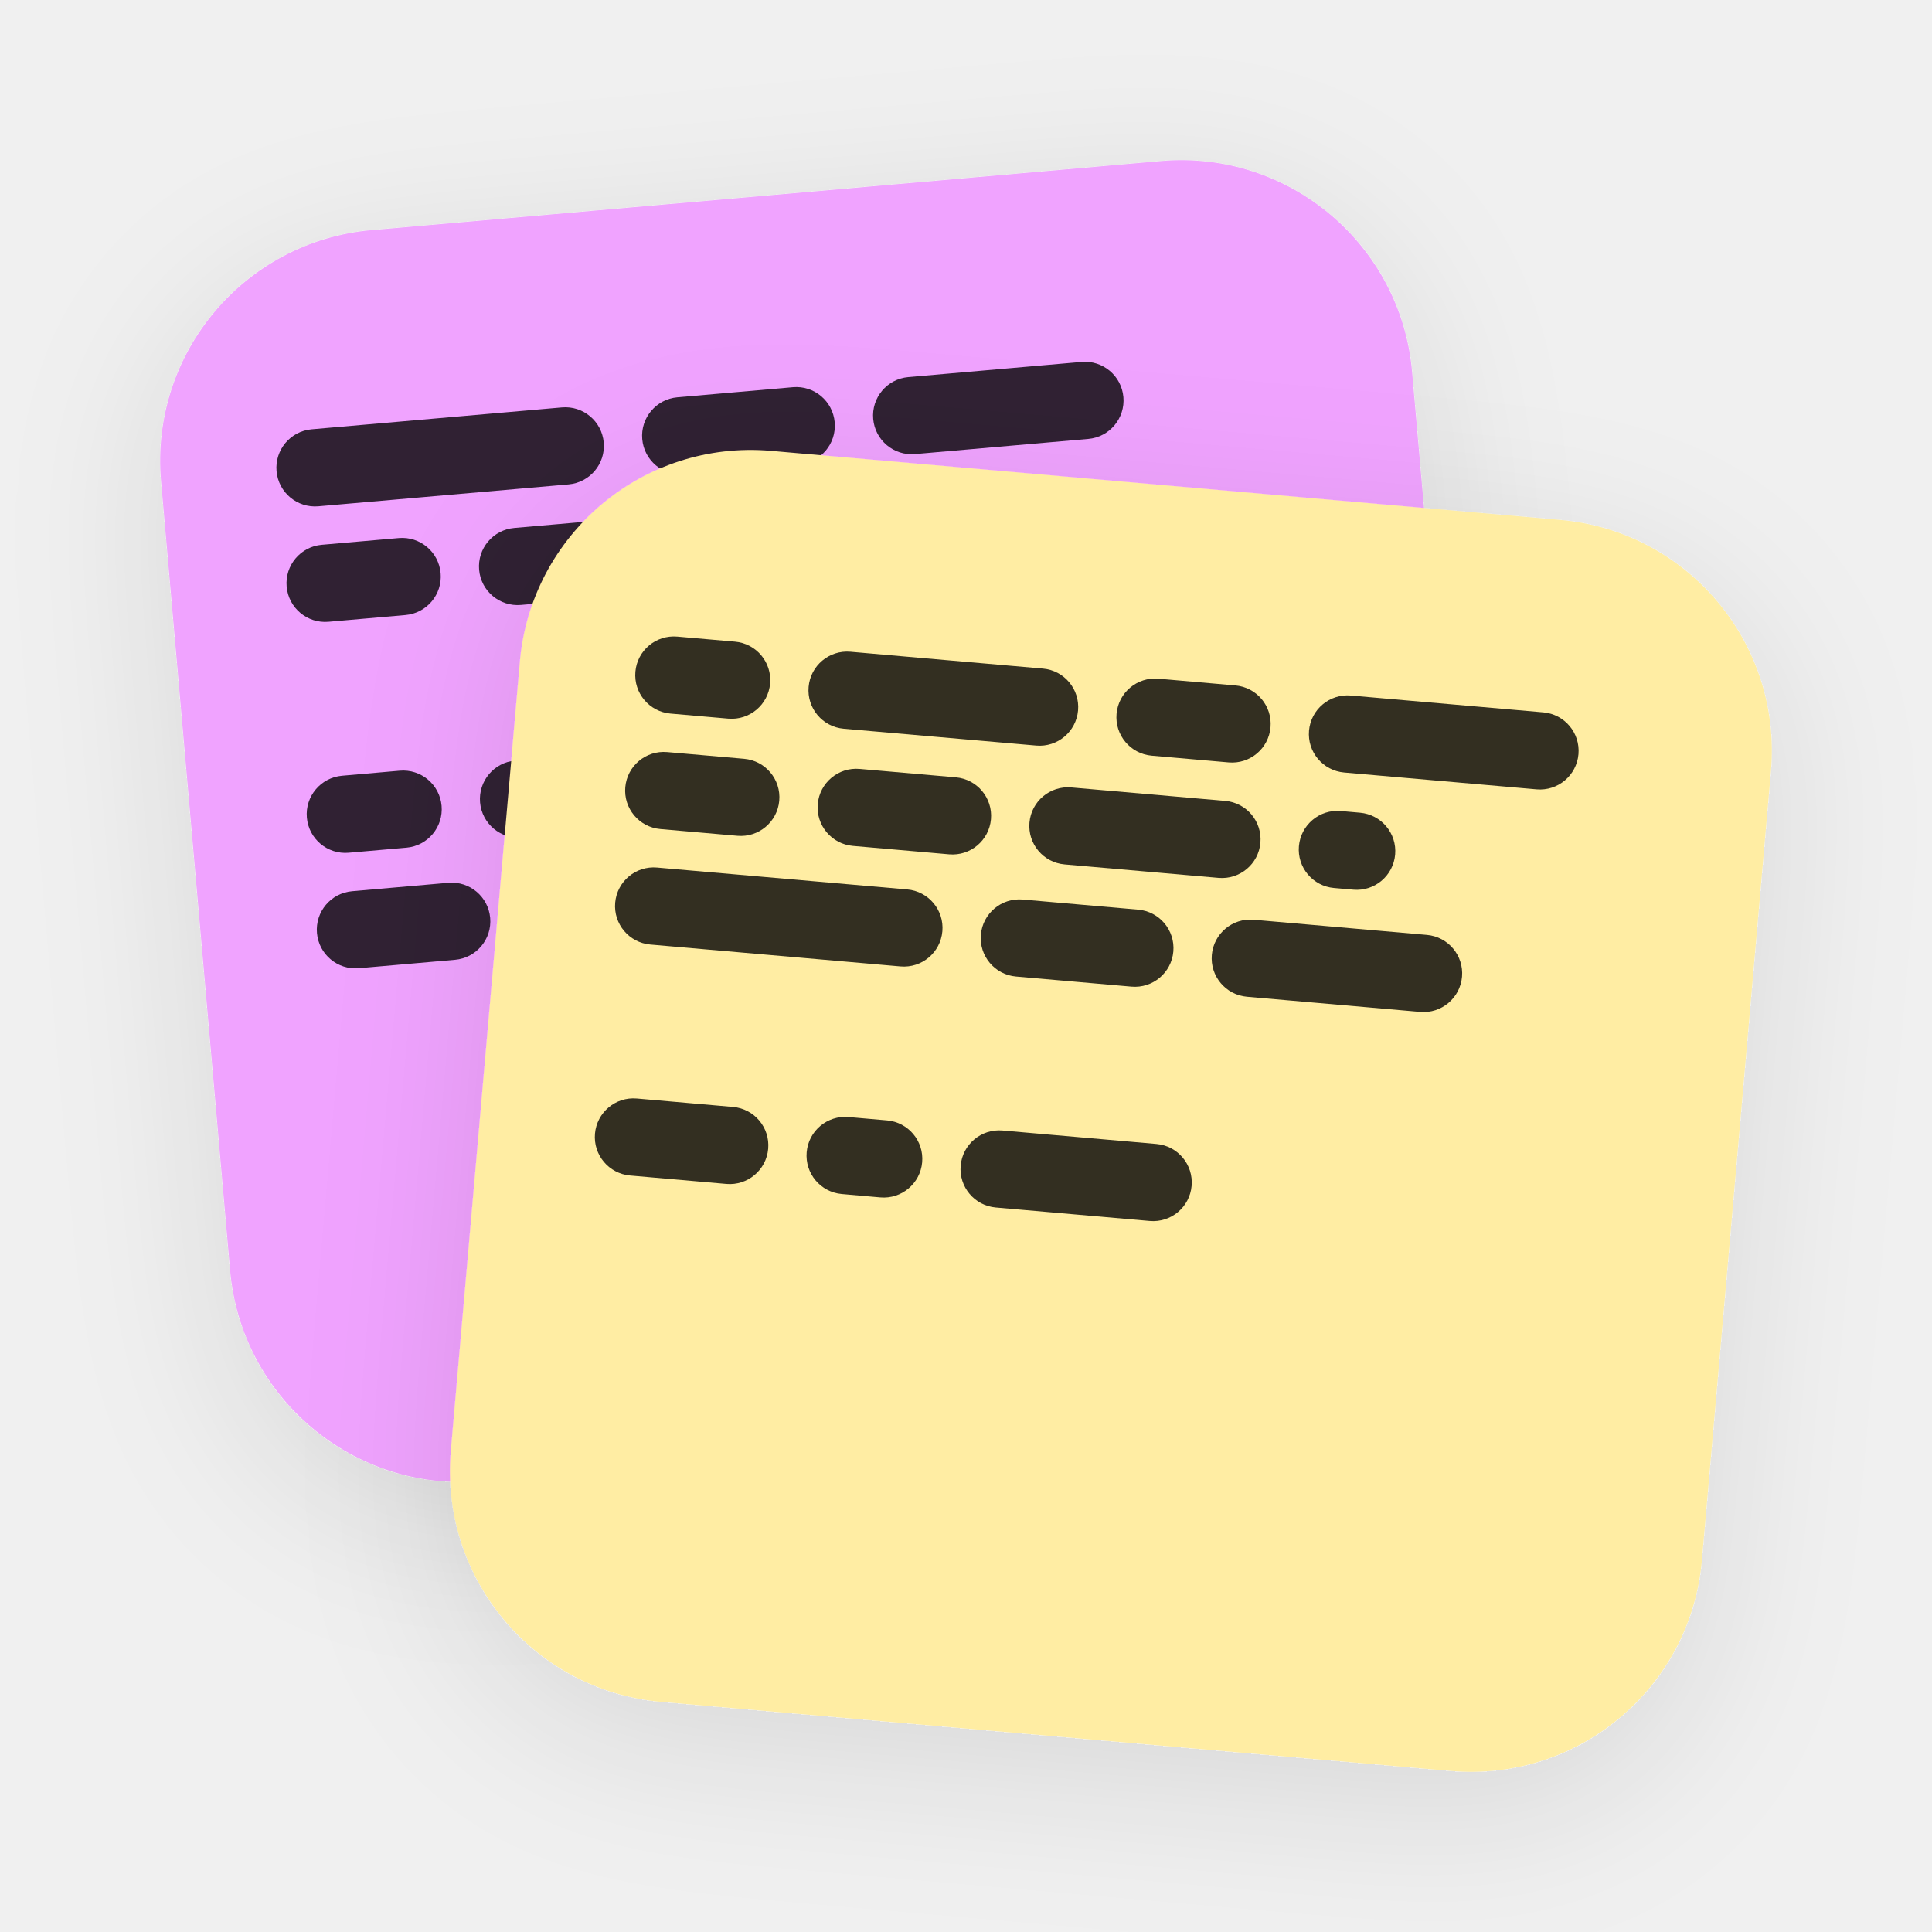
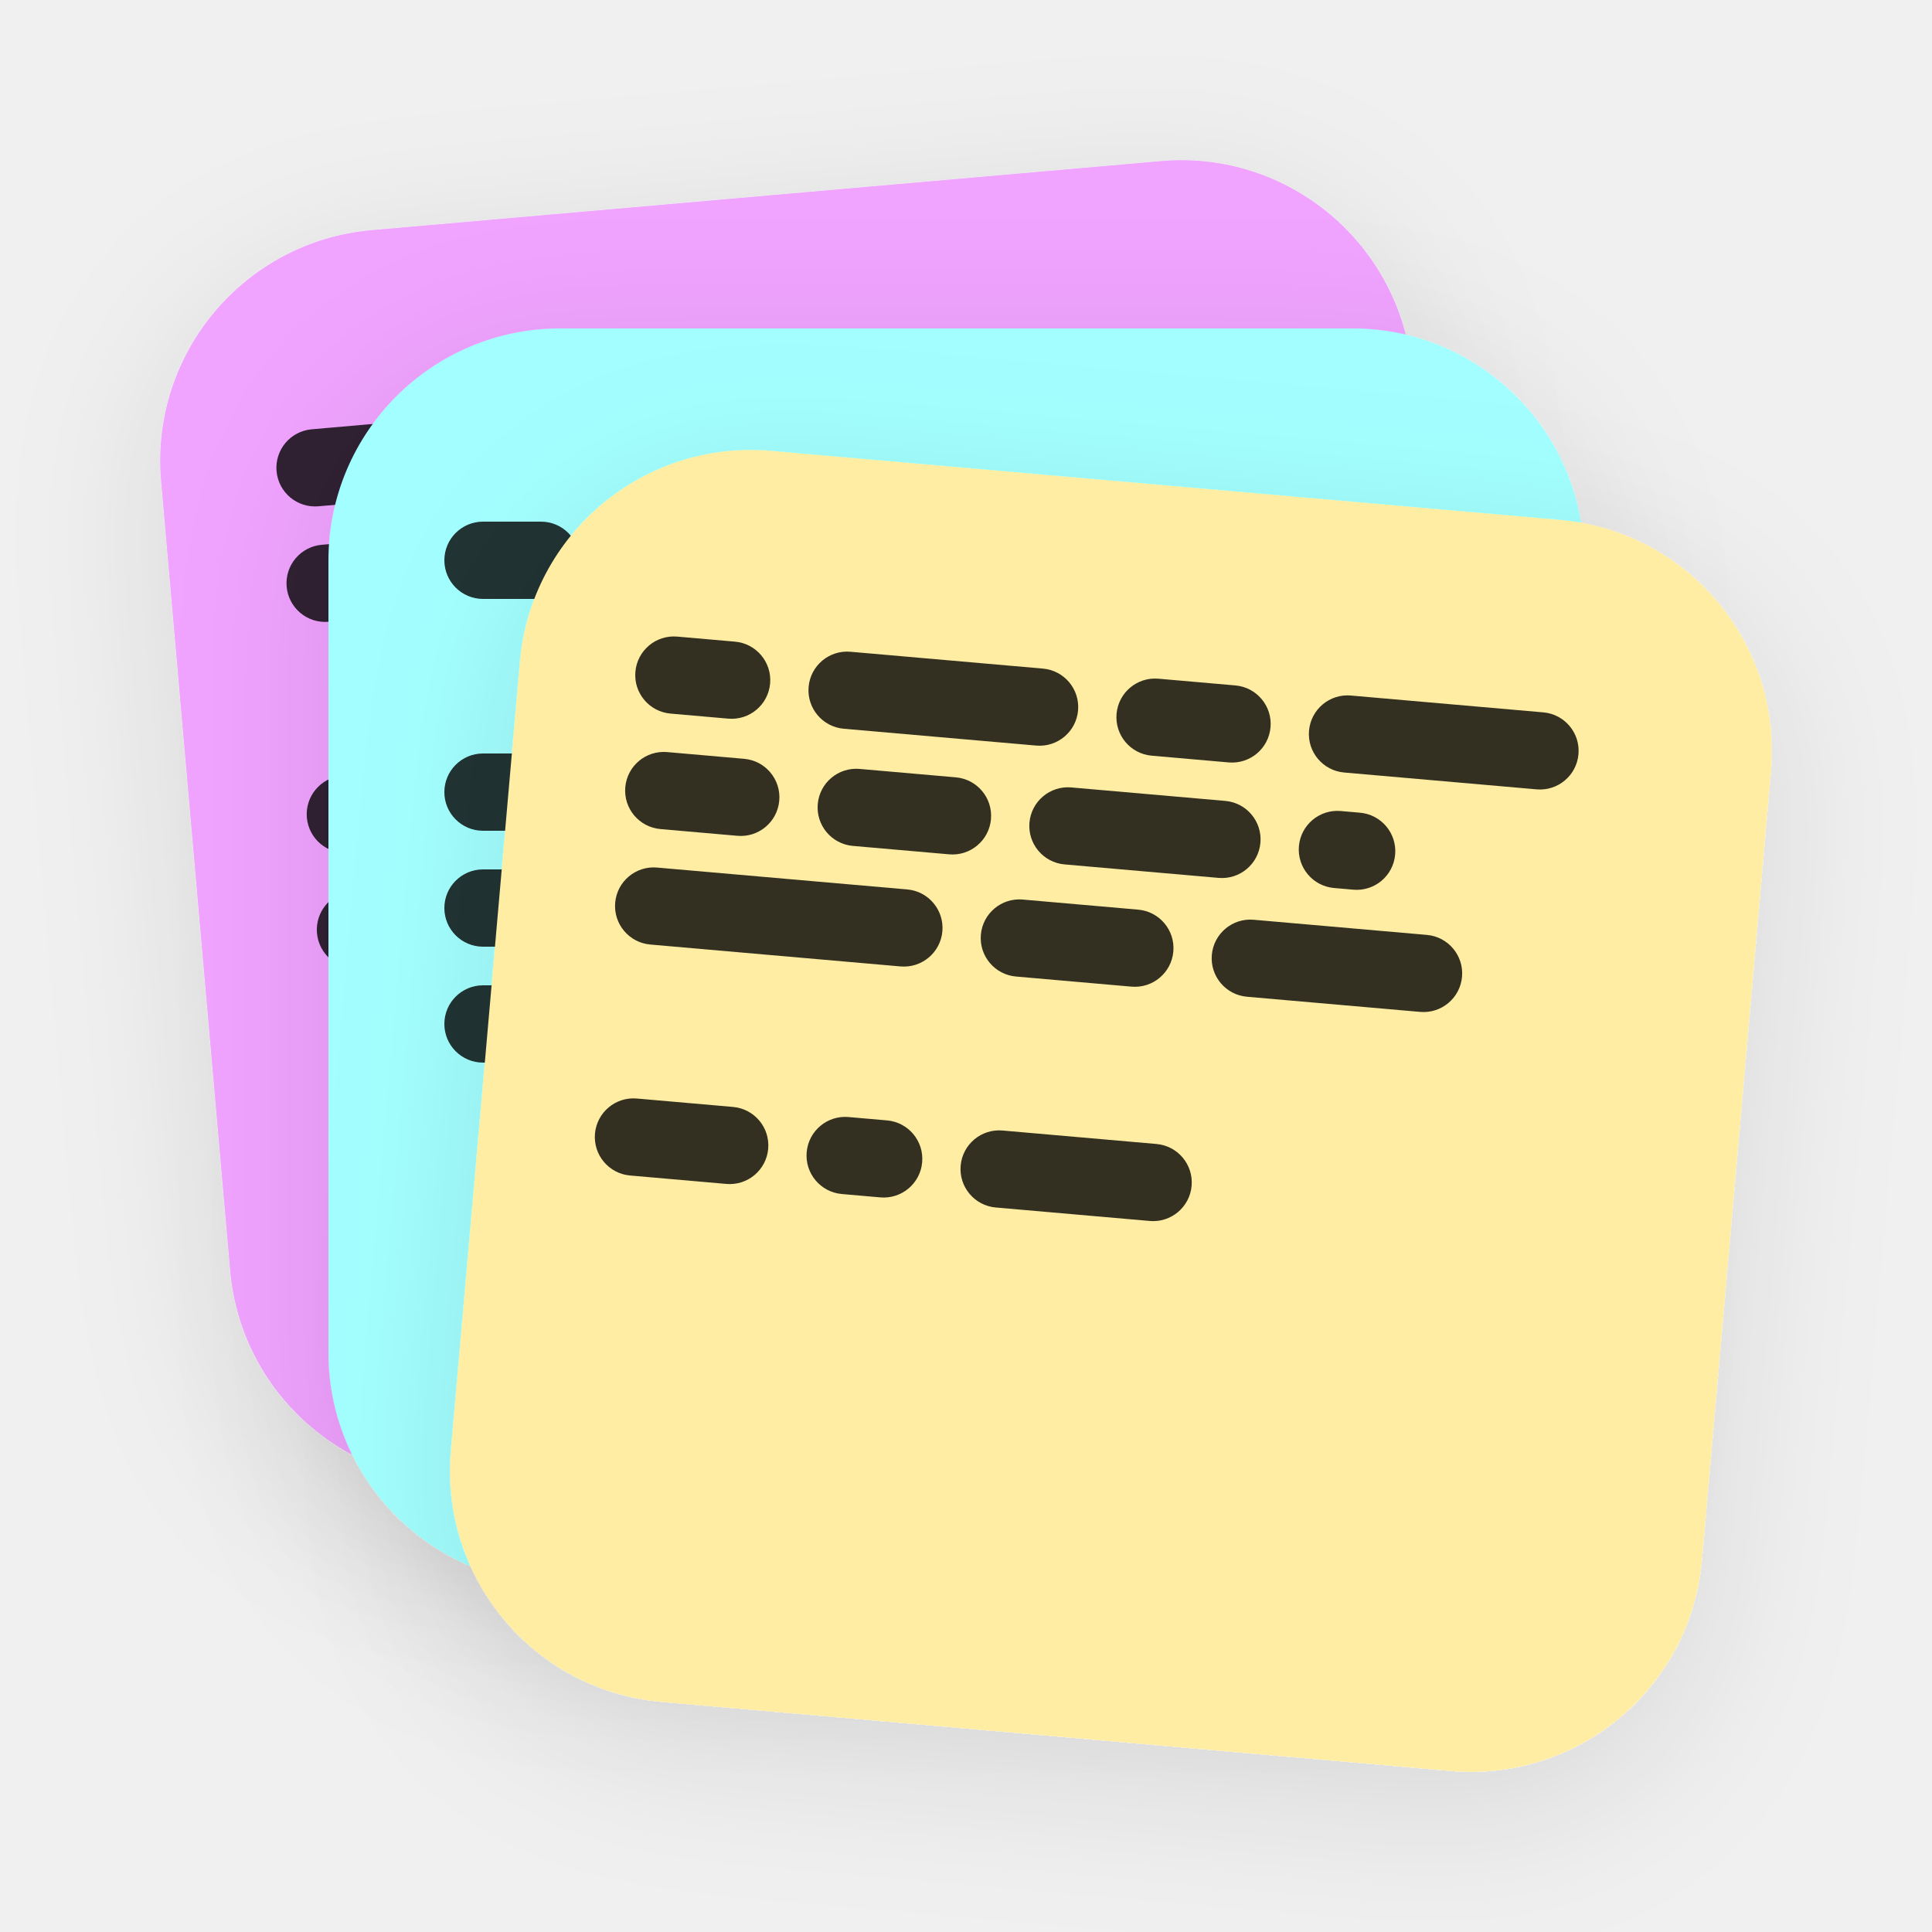
<svg xmlns="http://www.w3.org/2000/svg" width="100" height="100" viewBox="0 0 100 100" fill="none">
  <g clip-path="url(#clip0_1_4)">
    <g filter="url(#filter0_d_1_4)">
      <rect x="7.291" y="12.956" width="65" height="65" rx="12" transform="rotate(-5 7.29111 12.9562)" fill="#F0A3FF" />
      <g clip-path="url(#clip1_1_4)">
        <rect x="14.14" y="22.395" width="17" height="4" rx="2" transform="rotate(-5 14.1398 22.3952)" fill="black" fill-opacity="0.8" />
        <rect x="33.068" y="20.739" width="10" height="4" rx="2" transform="rotate(-5 33.0675 20.7393)" fill="black" fill-opacity="0.8" />
        <rect x="45.022" y="19.693" width="13" height="4" rx="2" transform="rotate(-5 45.0219 19.6934)" fill="black" fill-opacity="0.8" />
      </g>
      <g clip-path="url(#clip2_1_4)">
        <rect x="14.663" y="28.372" width="8" height="4" rx="2" transform="rotate(-5 14.6628 28.3724)" fill="black" fill-opacity="0.8" />
        <rect x="24.625" y="27.501" width="9" height="4" rx="2" transform="rotate(-5 24.6247 27.5008)" fill="black" fill-opacity="0.8" />
        <rect x="35.583" y="26.542" width="12" height="4" rx="2" transform="rotate(-5 35.5829 26.5421)" fill="black" fill-opacity="0.8" />
        <rect x="49.53" y="25.322" width="5" height="4" rx="2" transform="rotate(-5 49.5296 25.322)" fill="black" fill-opacity="0.8" />
      </g>
      <g clip-path="url(#clip3_1_4)">
        <rect x="15.709" y="40.327" width="7" height="4" rx="2" transform="rotate(-5 15.7086 40.3267)" fill="black" fill-opacity="0.8" />
        <rect x="24.674" y="39.542" width="14" height="4" rx="2" transform="rotate(-5 24.6744 39.5423)" fill="black" fill-opacity="0.8" />
        <rect x="40.614" y="38.148" width="8" height="4" rx="2" transform="rotate(-5 40.6135 38.1479)" fill="black" fill-opacity="0.8" />
        <rect x="50.575" y="37.276" width="14" height="4" rx="2" transform="rotate(-5 50.5755 37.2763)" fill="black" fill-opacity="0.8" />
      </g>
      <g clip-path="url(#clip4_1_4)">
        <rect x="16.232" y="46.304" width="9" height="4" rx="2" transform="rotate(-5 16.2316 46.3039)" fill="black" fill-opacity="0.8" />
        <rect x="27.19" y="45.345" width="6" height="4" rx="2" transform="rotate(-5 27.1897 45.3452)" fill="black" fill-opacity="0.8" />
        <rect x="35.159" y="44.648" width="12" height="4" rx="2" transform="rotate(-5 35.1593 44.648)" fill="black" fill-opacity="0.8" />
      </g>
    </g>
    <g filter="url(#filter1_d_1_4)">
+       <rect x="17" y="17" width="65" height="65" rx="12" fill="#A3FFFF" />
+       <g clip-path="url(#clip5_1_4)">
+         <rect x="23" y="27" width="7" height="4" rx="2" fill="black" fill-opacity="0.8" />
+         <rect x="32" y="27" width="14" height="4" rx="2" fill="black" fill-opacity="0.8" />
+         <rect x="48" y="27" width="8" height="4" rx="2" fill="black" fill-opacity="0.8" />
+         <rect x="58" y="27" width="14" height="4" rx="2" fill="black" fill-opacity="0.8" />
+       </g>
+       <g clip-path="url(#clip6_1_4)">
+         <rect x="23" y="39" width="17" height="4" rx="2" fill="black" fill-opacity="0.8" />
+         <rect x="42" y="39" width="10" height="4" rx="2" fill="black" fill-opacity="0.8" />
+         <rect x="54" y="39" width="13" height="4" rx="2" fill="black" fill-opacity="0.8" />
+       </g>
+       <g clip-path="url(#clip7_1_4)">
+         <rect x="23" y="45" width="8" height="4" rx="2" fill="black" fill-opacity="0.8" />
+         <rect x="33" y="45" width="9" height="4" rx="2" fill="black" fill-opacity="0.8" />
+         <rect x="44" y="45" width="12" height="4" rx="2" fill="black" fill-opacity="0.8" />
+         <rect x="58" y="45" width="5" height="4" rx="2" fill="black" fill-opacity="0.8" />
+       </g>
+       <g clip-path="url(#clip8_1_4)">
+         <rect x="23" y="51" width="9" height="4" rx="2" fill="black" fill-opacity="0.8" />
+         <rect x="34" y="51" width="6" height="4" rx="2" fill="black" fill-opacity="0.8" />
+         <rect x="42" y="51" width="12" height="4" rx="2" fill="black" fill-opacity="0.8" />
+       </g>
+     </g>
+     <g filter="url(#filter2_d_1_4)">
      <rect x="27.956" y="22.291" width="65" height="65" rx="12" transform="rotate(5 27.9562 22.2911)" fill="#FFEDA3" />
-       <g clip-path="url(#clip5_1_4)">
+       <g clip-path="url(#clip9_1_4)">
        <rect x="33.062" y="32.776" width="7" height="4" rx="2" transform="rotate(5 33.0619 32.776)" fill="black" fill-opacity="0.8" />
        <rect x="42.028" y="33.56" width="14" height="4" rx="2" transform="rotate(5 42.0276 33.5604)" fill="black" fill-opacity="0.8" />
        <rect x="57.967" y="34.955" width="8" height="4" rx="2" transform="rotate(5 57.9667 34.9549)" fill="black" fill-opacity="0.8" />
        <rect x="67.929" y="35.826" width="14" height="4" rx="2" transform="rotate(5 67.9287 35.8264)" fill="black" fill-opacity="0.8" />
      </g>
-       <g clip-path="url(#clip6_1_4)">
+       <g clip-path="url(#clip10_1_4)">
        <rect x="32.539" y="38.753" width="8" height="4" rx="2" transform="rotate(5 32.5389 38.7532)" fill="black" fill-opacity="0.8" />
        <rect x="42.501" y="39.625" width="9" height="4" rx="2" transform="rotate(5 42.5009 39.6247)" fill="black" fill-opacity="0.8" />
        <rect x="53.459" y="40.583" width="12" height="4" rx="2" transform="rotate(5 53.459 40.5834)" fill="black" fill-opacity="0.8" />
        <rect x="67.406" y="41.804" width="5" height="4" rx="2" transform="rotate(5 67.4057 41.8036)" fill="black" fill-opacity="0.8" />
      </g>
-       <g clip-path="url(#clip7_1_4)">
+       <g clip-path="url(#clip11_1_4)">
        <rect x="32.016" y="44.73" width="17" height="4" rx="2" transform="rotate(5 32.016 44.7303)" fill="black" fill-opacity="0.8" />
        <rect x="50.944" y="46.386" width="10" height="4" rx="2" transform="rotate(5 50.9437 46.3863)" fill="black" fill-opacity="0.8" />
        <rect x="62.898" y="47.432" width="13" height="4" rx="2" transform="rotate(5 62.898 47.4322)" fill="black" fill-opacity="0.8" />
      </g>
-       <g clip-path="url(#clip8_1_4)">
+       <g clip-path="url(#clip12_1_4)">
        <rect x="30.97" y="56.685" width="9" height="4" rx="2" transform="rotate(5 30.9701 56.6847)" fill="black" fill-opacity="0.8" />
        <rect x="41.928" y="57.643" width="6" height="4" rx="2" transform="rotate(5 41.9283 57.6434)" fill="black" fill-opacity="0.8" />
        <rect x="49.898" y="58.341" width="12" height="4" rx="2" transform="rotate(5 49.8978 58.3406)" fill="black" fill-opacity="0.8" />
      </g>
    </g>
  </g>
  <defs>
    <filter id="filter0_d_1_4" x="-0.709" y="1.291" width="86.418" height="86.418" filterUnits="userSpaceOnUse" color-interpolation-filters="sRGB">
      <feFlood flood-opacity="0" result="BackgroundImageFix" />
      <feColorMatrix in="SourceAlpha" type="matrix" values="0 0 0 0 0 0 0 0 0 0 0 0 0 0 0 0 0 0 127 0" result="hardAlpha" />
      <feOffset dy="2" />
      <feGaussianBlur stdDeviation="4" />
      <feComposite in2="hardAlpha" operator="out" />
      <feColorMatrix type="matrix" values="0 0 0 0 0 0 0 0 0 0 0 0 0 0 0 0 0 0 0.1 0" />
      <feBlend mode="normal" in2="BackgroundImageFix" result="effect1_dropShadow_1_4" />
      <feBlend mode="normal" in="SourceGraphic" in2="effect1_dropShadow_1_4" result="shape" />
    </filter>
-     <filter id="filter1_d_1_4" x="14.291" y="16.291" width="86.418" height="86.418" filterUnits="userSpaceOnUse" color-interpolation-filters="sRGB">
+     <filter id="filter1_d_1_4" x="9" y="11" width="81" height="81" filterUnits="userSpaceOnUse" color-interpolation-filters="sRGB">
+       <feFlood flood-opacity="0" result="BackgroundImageFix" />
+       <feColorMatrix in="SourceAlpha" type="matrix" values="0 0 0 0 0 0 0 0 0 0 0 0 0 0 0 0 0 0 127 0" result="hardAlpha" />
+       <feOffset dy="2" />
+       <feGaussianBlur stdDeviation="4" />
+       <feComposite in2="hardAlpha" operator="out" />
+       <feColorMatrix type="matrix" values="0 0 0 0 0 0 0 0 0 0 0 0 0 0 0 0 0 0 0.1 0" />
+       <feBlend mode="normal" in2="BackgroundImageFix" result="effect1_dropShadow_1_4" />
+       <feBlend mode="normal" in="SourceGraphic" in2="effect1_dropShadow_1_4" result="shape" />
+     </filter>
+     <filter id="filter2_d_1_4" x="14.291" y="16.291" width="86.418" height="86.418" filterUnits="userSpaceOnUse" color-interpolation-filters="sRGB">
      <feFlood flood-opacity="0" result="BackgroundImageFix" />
      <feColorMatrix in="SourceAlpha" type="matrix" values="0 0 0 0 0 0 0 0 0 0 0 0 0 0 0 0 0 0 127 0" result="hardAlpha" />
      <feOffset dy="2" />
      <feGaussianBlur stdDeviation="4" />
      <feComposite in2="hardAlpha" operator="out" />
      <feColorMatrix type="matrix" values="0 0 0 0 0 0 0 0 0 0 0 0 0 0 0 0 0 0 0.1 0" />
      <feBlend mode="normal" in2="BackgroundImageFix" result="effect1_dropShadow_1_4" />
      <feBlend mode="normal" in="SourceGraphic" in2="effect1_dropShadow_1_4" result="shape" />
    </filter>
    <clipPath id="clip0_1_4">
      <rect width="100" height="100" fill="white" />
    </clipPath>
    <clipPath id="clip1_1_4">
      <rect width="44" height="4" fill="white" transform="translate(14.1398 22.3952) rotate(-5)" />
    </clipPath>
    <clipPath id="clip2_1_4">
      <rect width="40" height="4" fill="white" transform="translate(14.6628 28.3724) rotate(-5)" />
    </clipPath>
    <clipPath id="clip3_1_4">
      <rect width="49" height="4" fill="white" transform="translate(15.7086 40.3267) rotate(-5)" />
    </clipPath>
    <clipPath id="clip4_1_4">
      <rect width="31" height="4" fill="white" transform="translate(16.2316 46.3039) rotate(-5)" />
    </clipPath>
    <clipPath id="clip5_1_4">
+       <rect width="49" height="4" fill="white" transform="translate(23 27)" />
+     </clipPath>
+     <clipPath id="clip6_1_4">
+       <rect width="44" height="4" fill="white" transform="translate(23 39)" />
+     </clipPath>
+     <clipPath id="clip7_1_4">
+       <rect width="40" height="4" fill="white" transform="translate(23 45)" />
+     </clipPath>
+     <clipPath id="clip8_1_4">
+       <rect width="31" height="4" fill="white" transform="translate(23 51)" />
+     </clipPath>
+     <clipPath id="clip9_1_4">
      <rect width="49" height="4" fill="white" transform="translate(33.0619 32.776) rotate(5)" />
    </clipPath>
-     <clipPath id="clip6_1_4">
+     <clipPath id="clip10_1_4">
      <rect width="40" height="4" fill="white" transform="translate(32.5389 38.7532) rotate(5)" />
    </clipPath>
-     <clipPath id="clip7_1_4">
+     <clipPath id="clip11_1_4">
      <rect width="44" height="4" fill="white" transform="translate(32.016 44.7303) rotate(5)" />
    </clipPath>
-     <clipPath id="clip8_1_4">
+     <clipPath id="clip12_1_4">
      <rect width="31" height="4" fill="white" transform="translate(30.9701 56.6847) rotate(5)" />
    </clipPath>
  </defs>
</svg>
